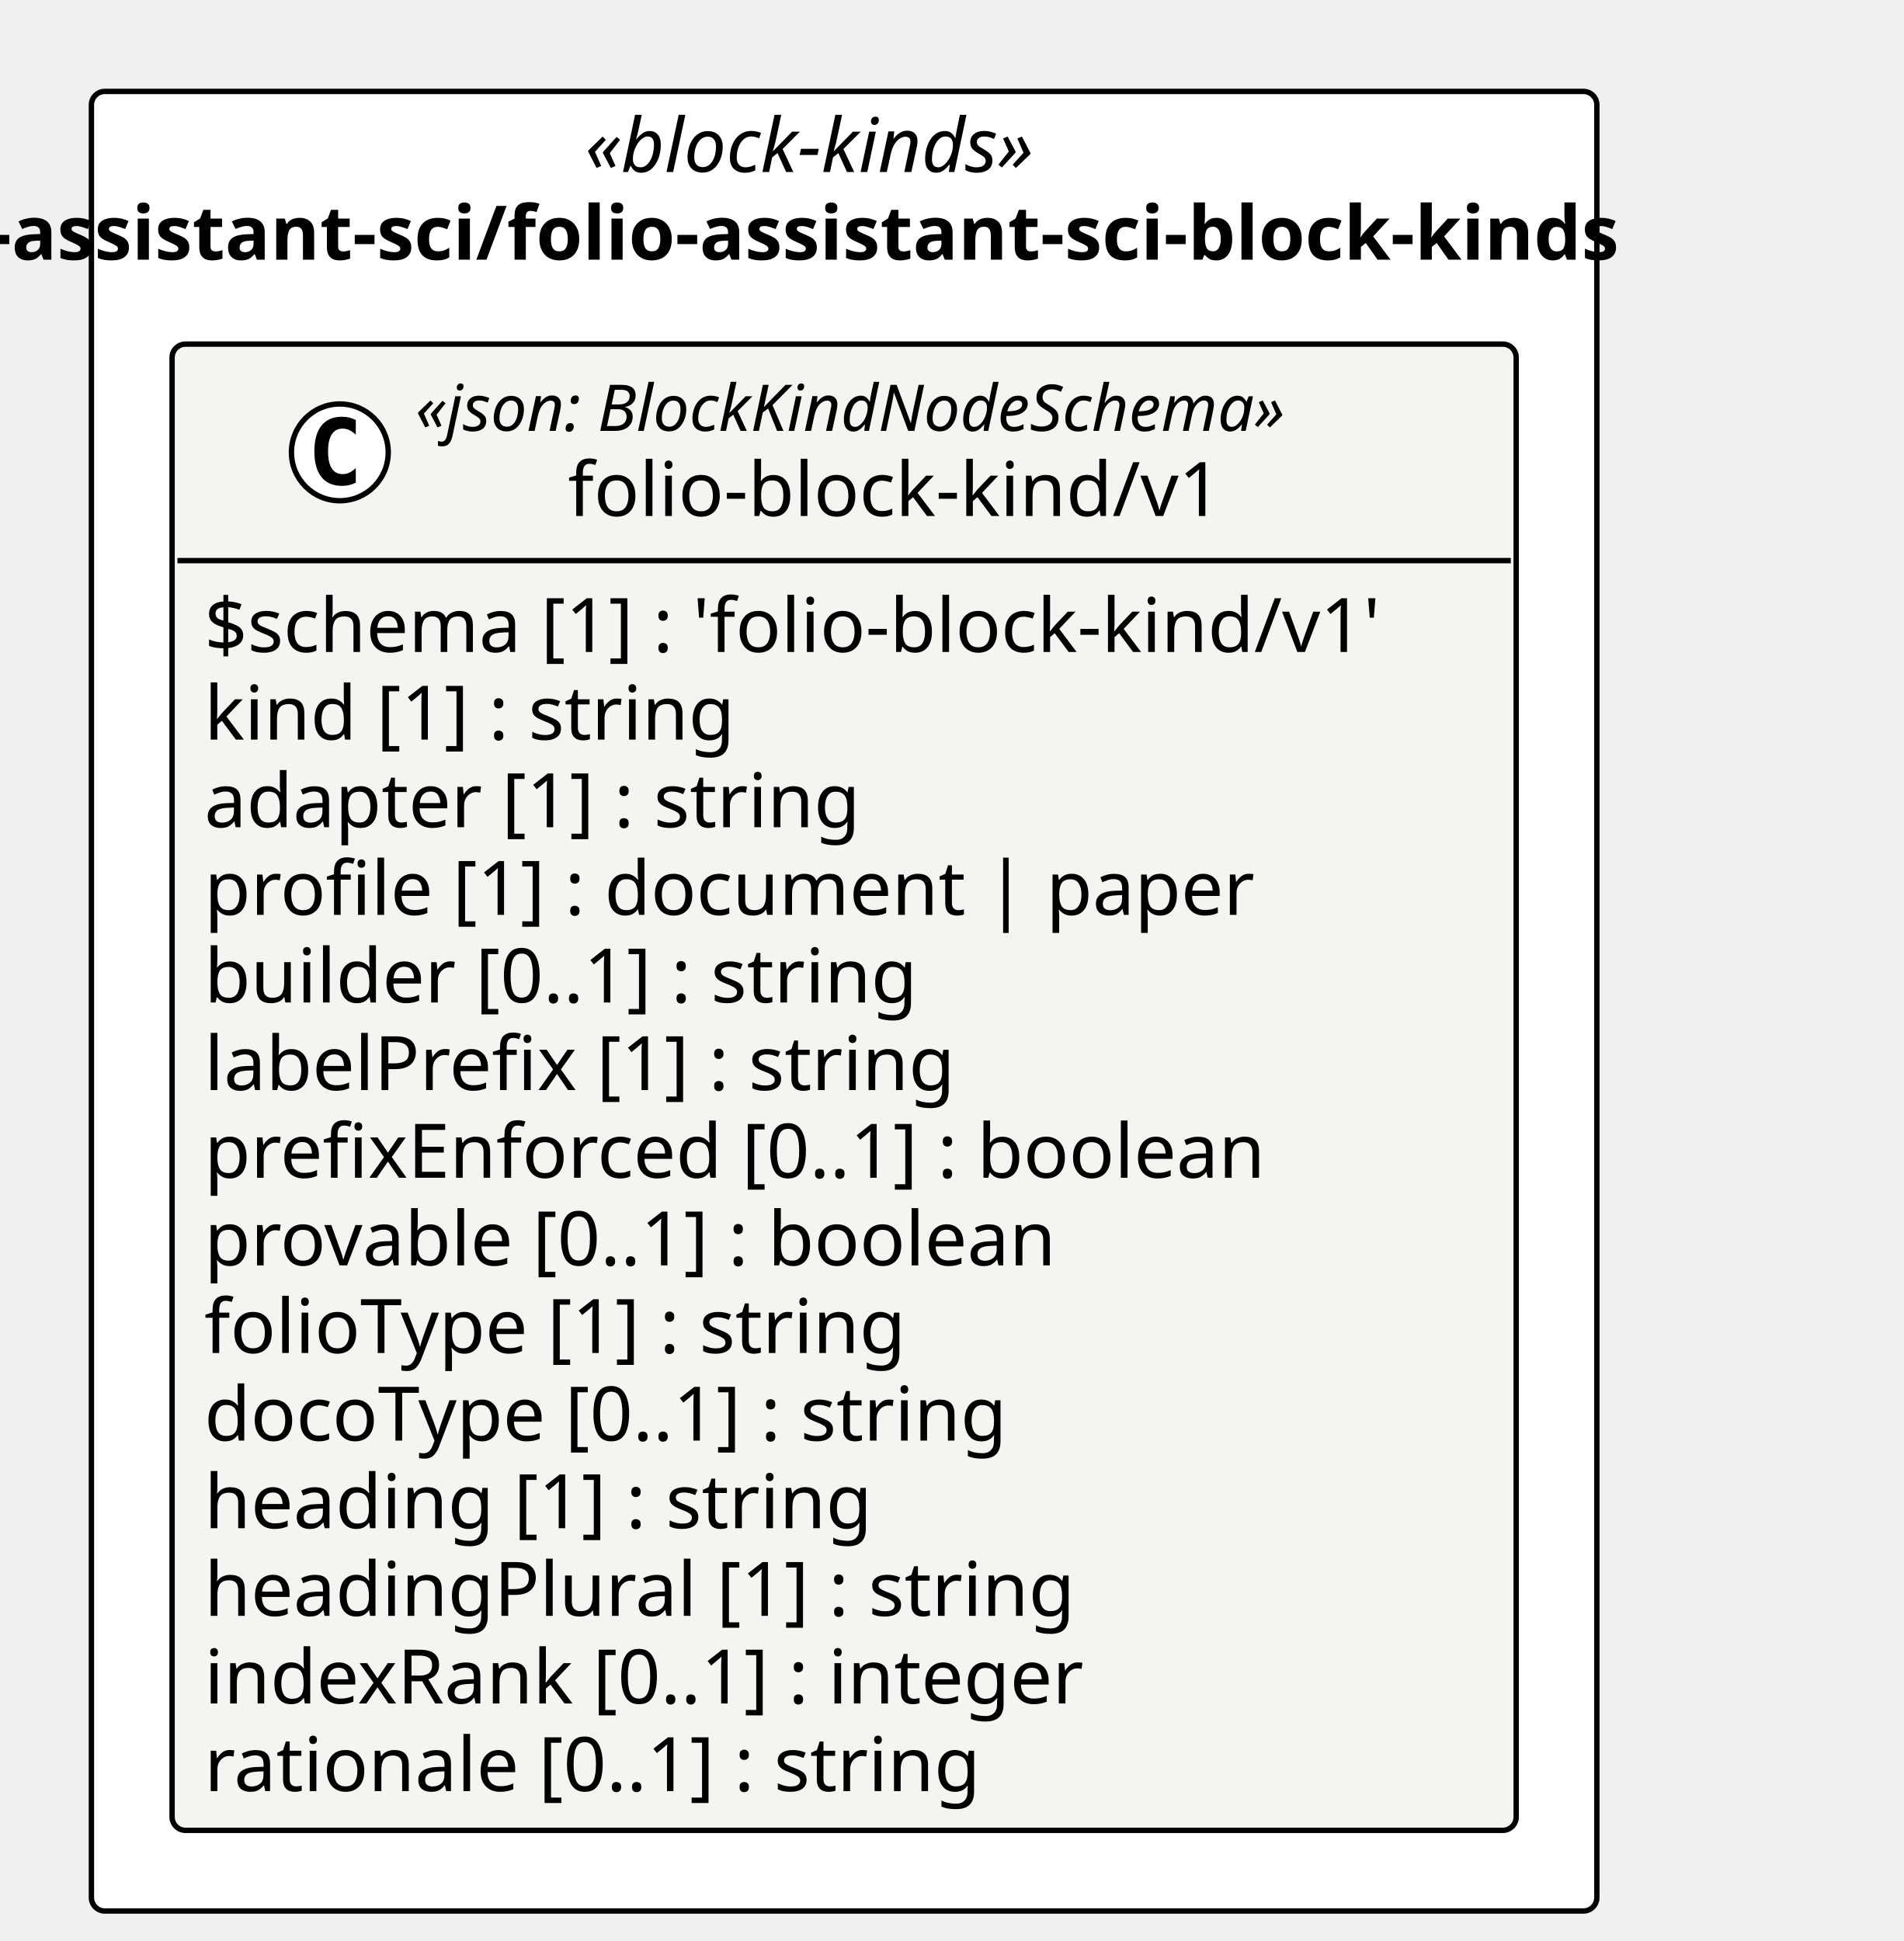
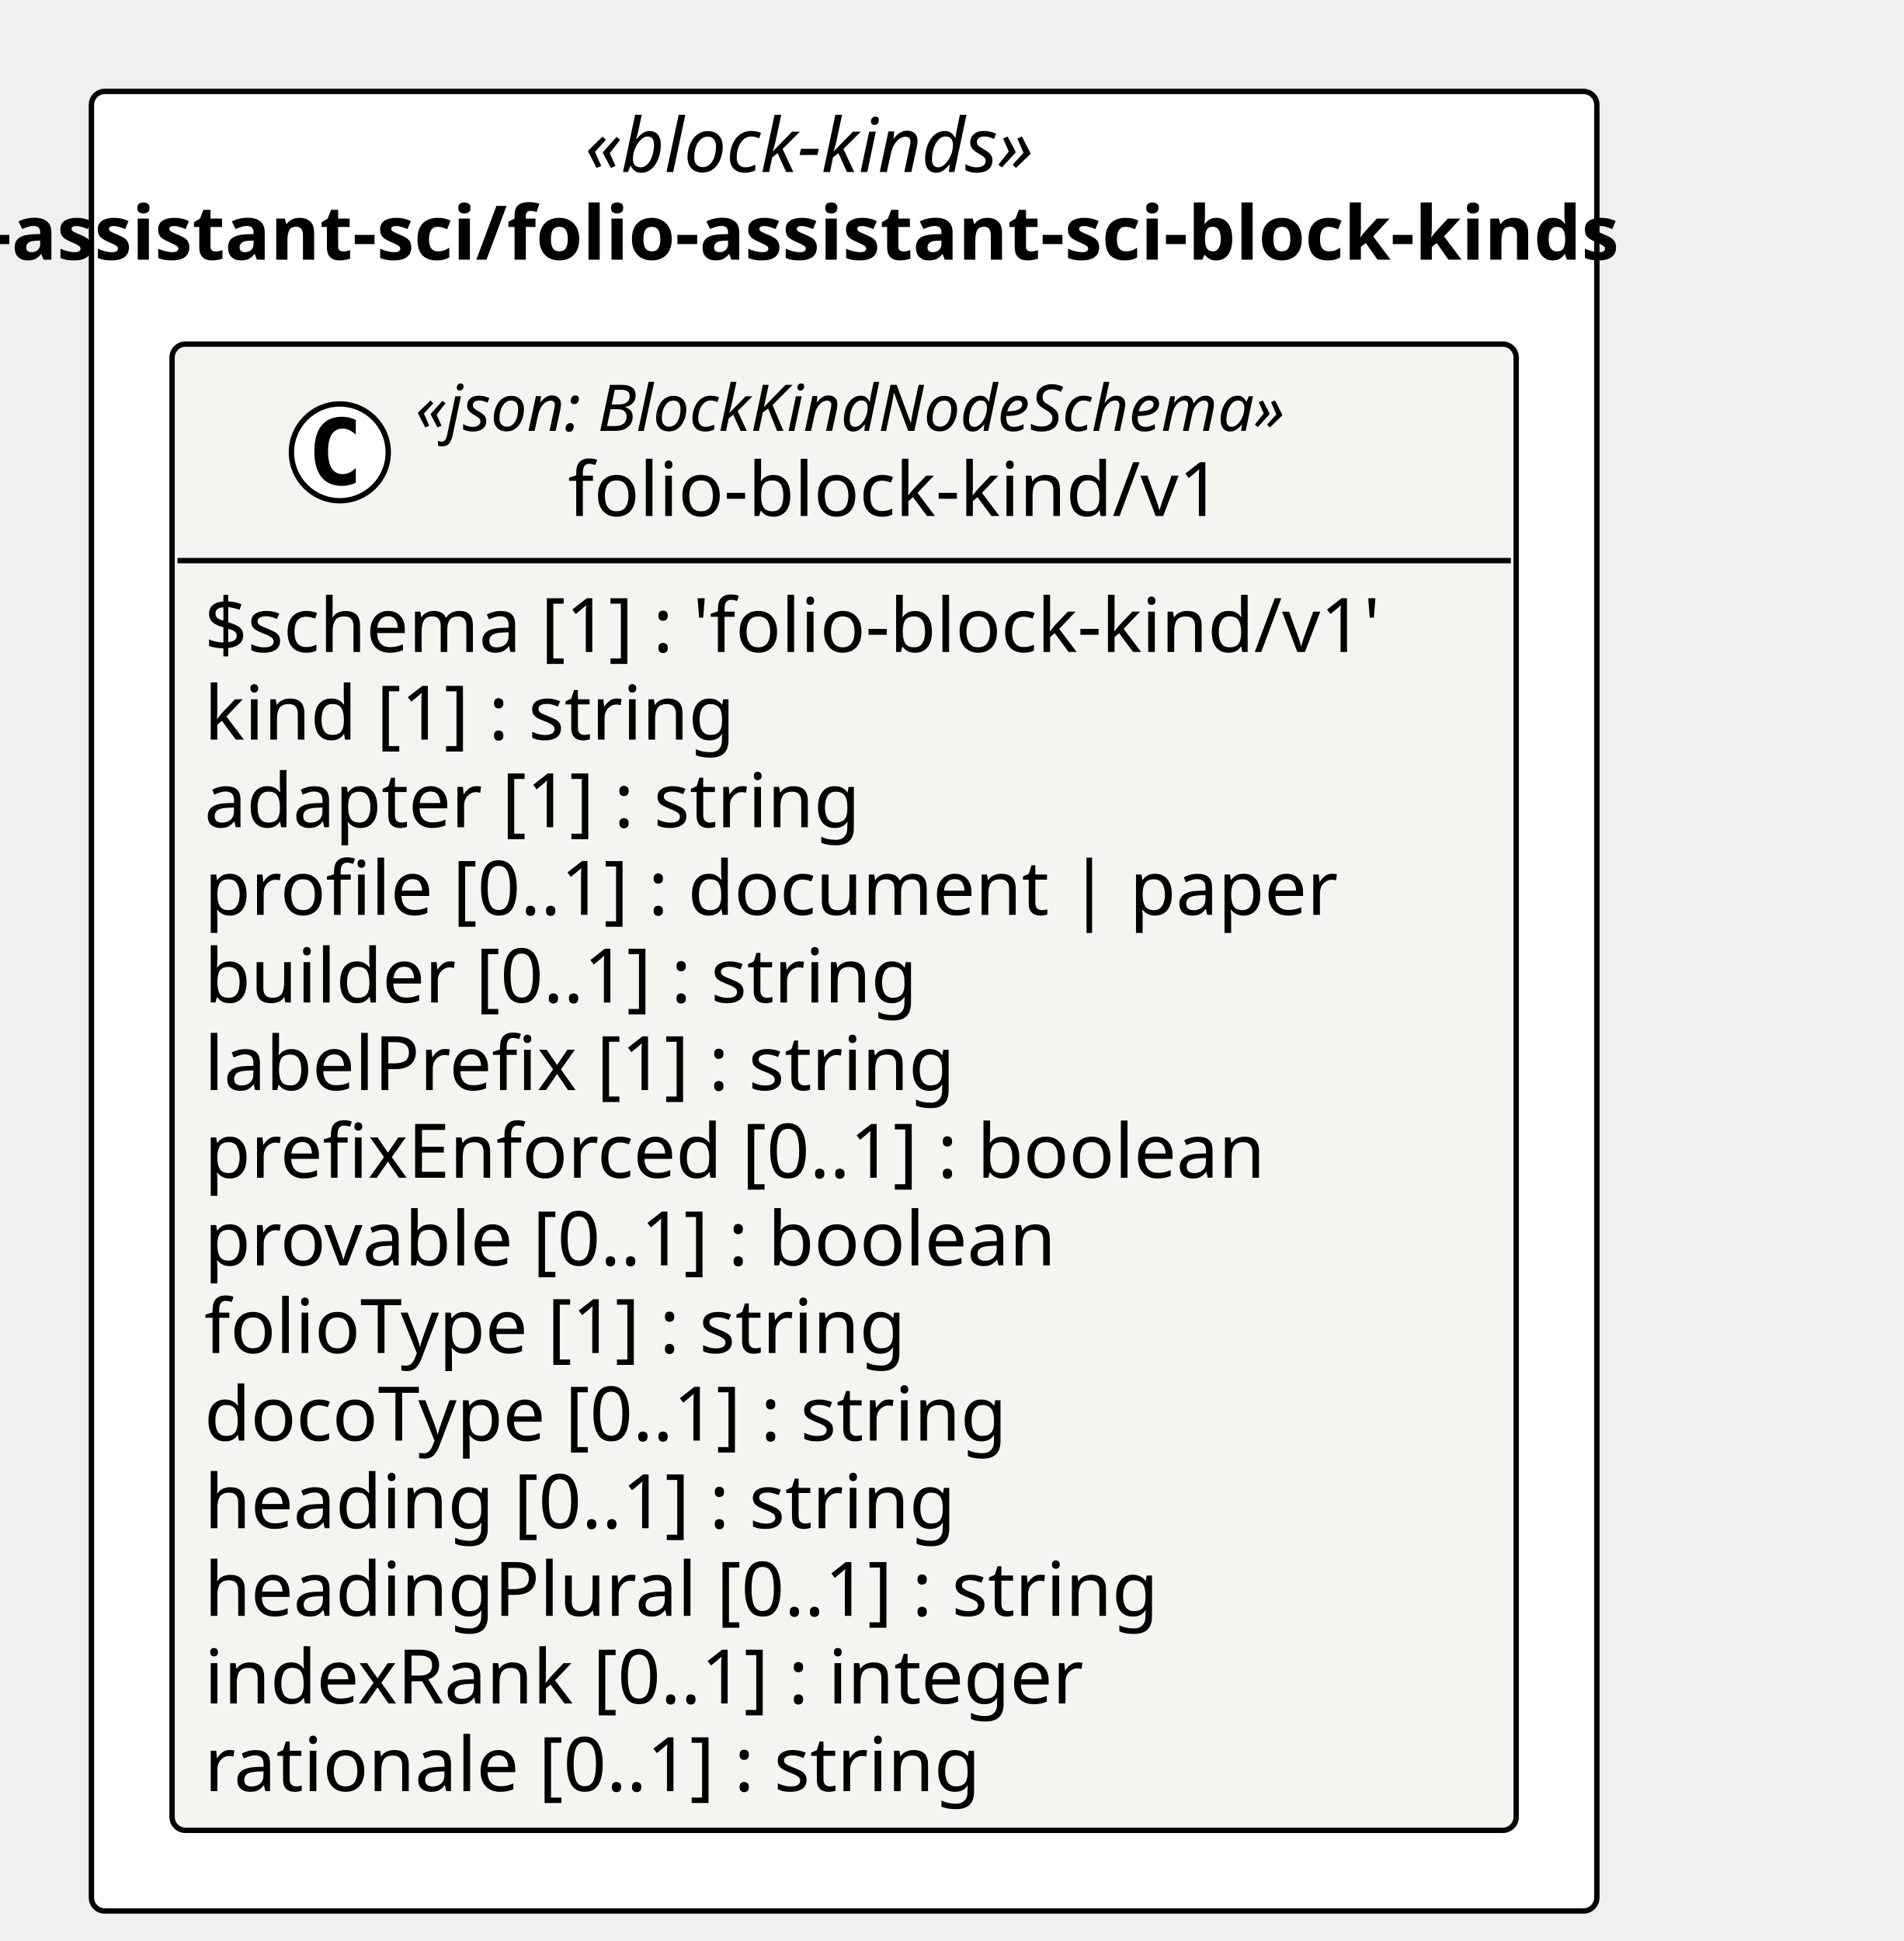
<svg xmlns="http://www.w3.org/2000/svg" contentStyleType="text/css" height="361px" preserveAspectRatio="none" style="width:354px;height:361px;background:#FFFFFF;" version="1.1" viewBox="0 0 354 361" width="354px" zoomAndPan="magnify">
  <defs />
  <g>
    <rect fill="#FFFFFF" height="338.422" rx="2.5" ry="2.5" style="stroke:#000000;stroke-width:1.0;" width="279.952" x="17" y="17" />
    <text fill="#000000" font-family="Verdana" font-size="14" font-style="italic" lengthAdjust="spacing" textLength="96.38" x="108.786" y="31.995">«block-kinds»</text>
    <text fill="#000000" font-family="Verdana" font-size="14" font-weight="bold" lengthAdjust="spacing" textLength="381.254" x="-33.651" y="48.292">folio-assistant-sci/folio-assistant-sci-block-kinds</text>
    <g id="elem_folio_assistant_sci_folio_assistant_sci_block_kinds_folio_block_kind_v1_folio_block_kind_v1">
      <rect codeLine="11" fill="#F4F4F1" height="276.422" id="folio_assistant_sci_folio_assistant_sci_block_kinds_folio_block_kind_v1_folio_block_kind_v1" rx="2.5" ry="2.5" style="stroke:#000000;stroke-width:1.0;" width="249.952" x="32" y="64" />
      <ellipse cx="63.195" cy="84.133" fill="#FFFFFF" rx="9" ry="9" style="stroke:#000000;stroke-width:1.0;" />
      <path d="M66.163,89.773 Q65.585,90.07 64.945,90.211 Q64.304,90.367 63.601,90.367 Q61.101,90.367 59.773,88.727 Q58.46,87.07 58.46,83.945 Q58.46,80.82 59.773,79.164 Q61.101,77.508 63.601,77.508 Q64.304,77.508 64.945,77.664 Q65.601,77.82 66.163,78.117 L66.163,80.836 Q65.538,80.258 64.945,79.992 Q64.351,79.711 63.726,79.711 Q62.382,79.711 61.695,80.789 Q61.007,81.852 61.007,83.945 Q61.007,86.039 61.695,87.117 Q62.382,88.18 63.726,88.18 Q64.351,88.18 64.945,87.914 Q65.538,87.633 66.163,87.055 L66.163,89.773 Z " fill="#000000" />
      <text fill="#000000" font-family="Verdana" font-size="12" font-style="italic" lengthAdjust="spacing" textLength="185.519" x="77.238" y="80.139">«json: BlockKindNodeSchema»</text>
      <text fill="#000000" font-family="Verdana" font-size="14" lengthAdjust="spacing" textLength="128.755" x="105.62" y="95.964">folio-block-kind/v1</text>
      <line style="stroke:#000000;stroke-width:1.0;" x1="33" x2="280.952" y1="104.266" y2="104.266" />
      <text fill="#000000" font-family="Verdana" font-size="14" lengthAdjust="spacing" textLength="237.952" x="38" y="121.261">$schema [1] : 'folio-block-kind/v1'</text>
      <text fill="#000000" font-family="Verdana" font-size="14" lengthAdjust="spacing" textLength="107.844" x="38" y="137.558">kind [1] : string</text>
      <text fill="#000000" font-family="Verdana" font-size="14" lengthAdjust="spacing" textLength="132.877" x="38" y="153.855">adapter [1] : string</text>
-       <text fill="#000000" font-family="Verdana" font-size="14" lengthAdjust="spacing" textLength="207.402" x="38" y="170.151">profile [1] : document | paper</text>
+       <text fill="#000000" font-family="Verdana" font-size="14" lengthAdjust="spacing" textLength="225.21" x="38" y="170.151">profile [0..1] : document | paper</text>
      <text fill="#000000" font-family="Verdana" font-size="14" lengthAdjust="spacing" textLength="144.69" x="38" y="186.448">builder [0..1] : string</text>
      <text fill="#000000" font-family="Verdana" font-size="14" lengthAdjust="spacing" textLength="151.86" x="38" y="202.745">labelPrefix [1] : string</text>
      <text fill="#000000" font-family="Verdana" font-size="14" lengthAdjust="spacing" textLength="214.204" x="38" y="219.042">prefixEnforced [0..1] : boolean</text>
      <text fill="#000000" font-family="Verdana" font-size="14" lengthAdjust="spacing" textLength="173.141" x="38" y="235.339">provable [0..1] : boolean</text>
      <text fill="#000000" font-family="Verdana" font-size="14" lengthAdjust="spacing" textLength="142.263" x="38" y="251.636">folioType [1] : string</text>
      <text fill="#000000" font-family="Verdana" font-size="14" lengthAdjust="spacing" textLength="163.946" x="38" y="267.933">docoType [0..1] : string</text>
-       <text fill="#000000" font-family="Verdana" font-size="14" lengthAdjust="spacing" textLength="134.689" x="38" y="284.229">heading [1] : string</text>
-       <text fill="#000000" font-family="Verdana" font-size="14" lengthAdjust="spacing" textLength="174.118" x="38" y="300.526">headingPlural [1] : string</text>
+       <text fill="#000000" font-family="Verdana" font-size="14" lengthAdjust="spacing" textLength="152.496" x="38" y="284.229">heading [0..1] : string</text>
+       <text fill="#000000" font-family="Verdana" font-size="14" lengthAdjust="spacing" textLength="191.926" x="38" y="300.526">headingPlural [0..1] : string</text>
      <text fill="#000000" font-family="Verdana" font-size="14" lengthAdjust="spacing" textLength="179.662" x="38" y="316.823">indexRank [0..1] : integer</text>
      <text fill="#000000" font-family="Verdana" font-size="14" lengthAdjust="spacing" textLength="158.129" x="38" y="333.12">rationale [0..1] : string</text>
    </g>
  </g>
</svg>
